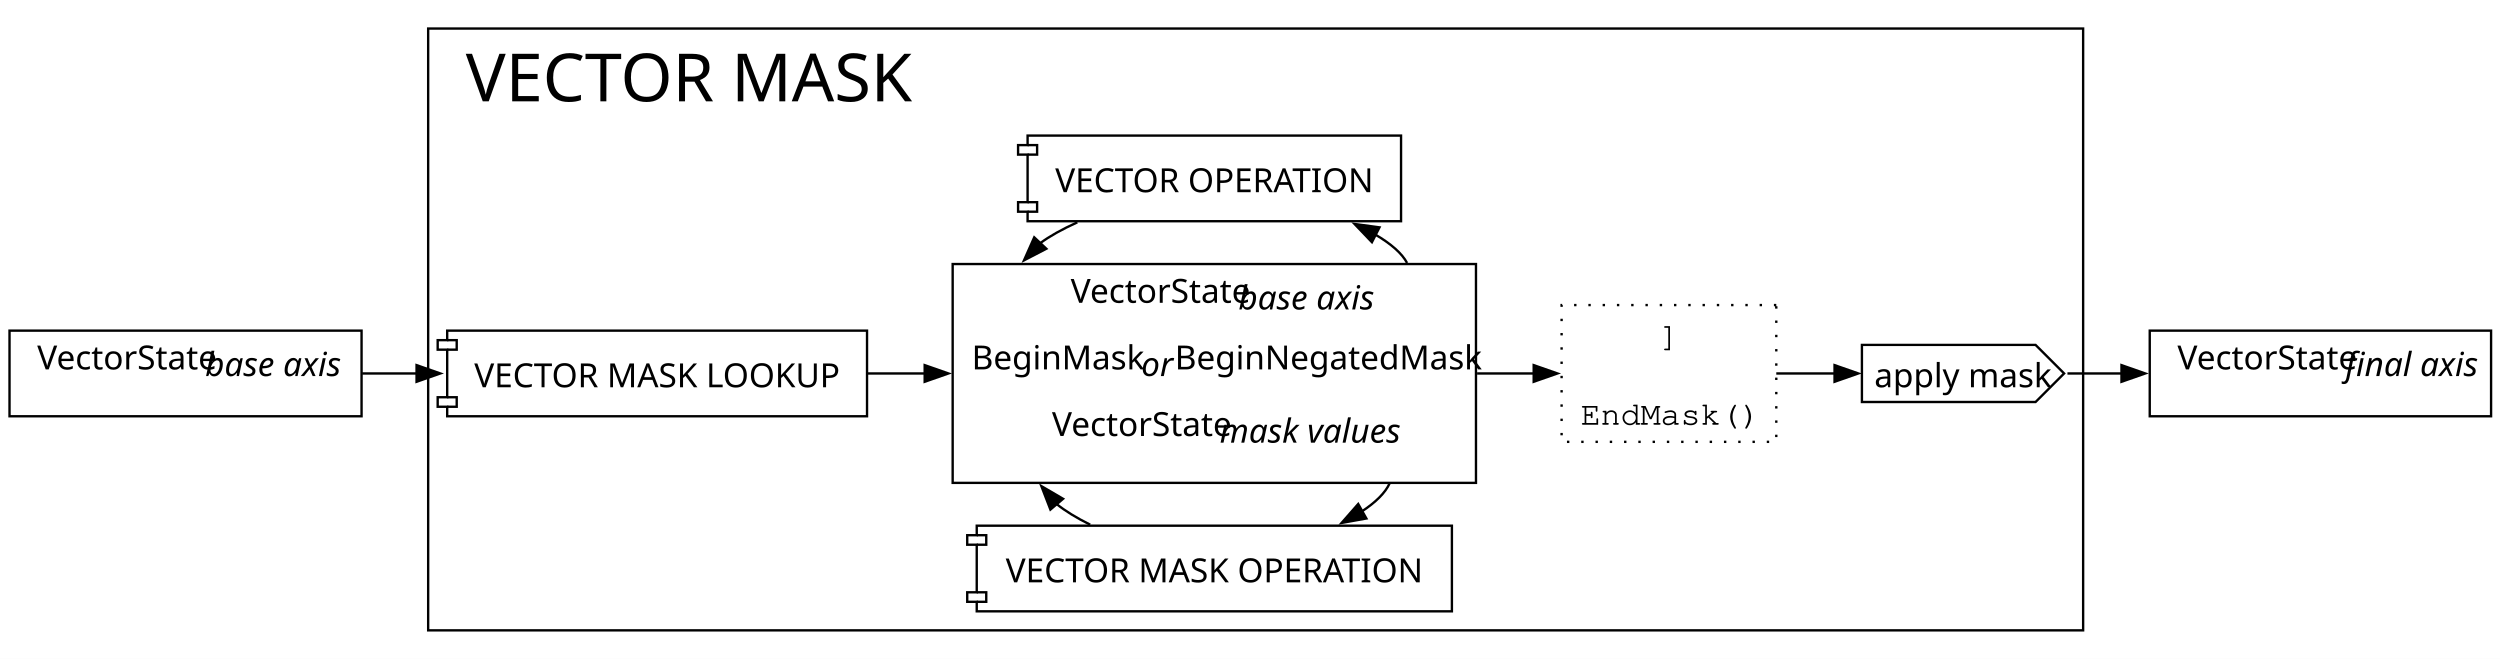
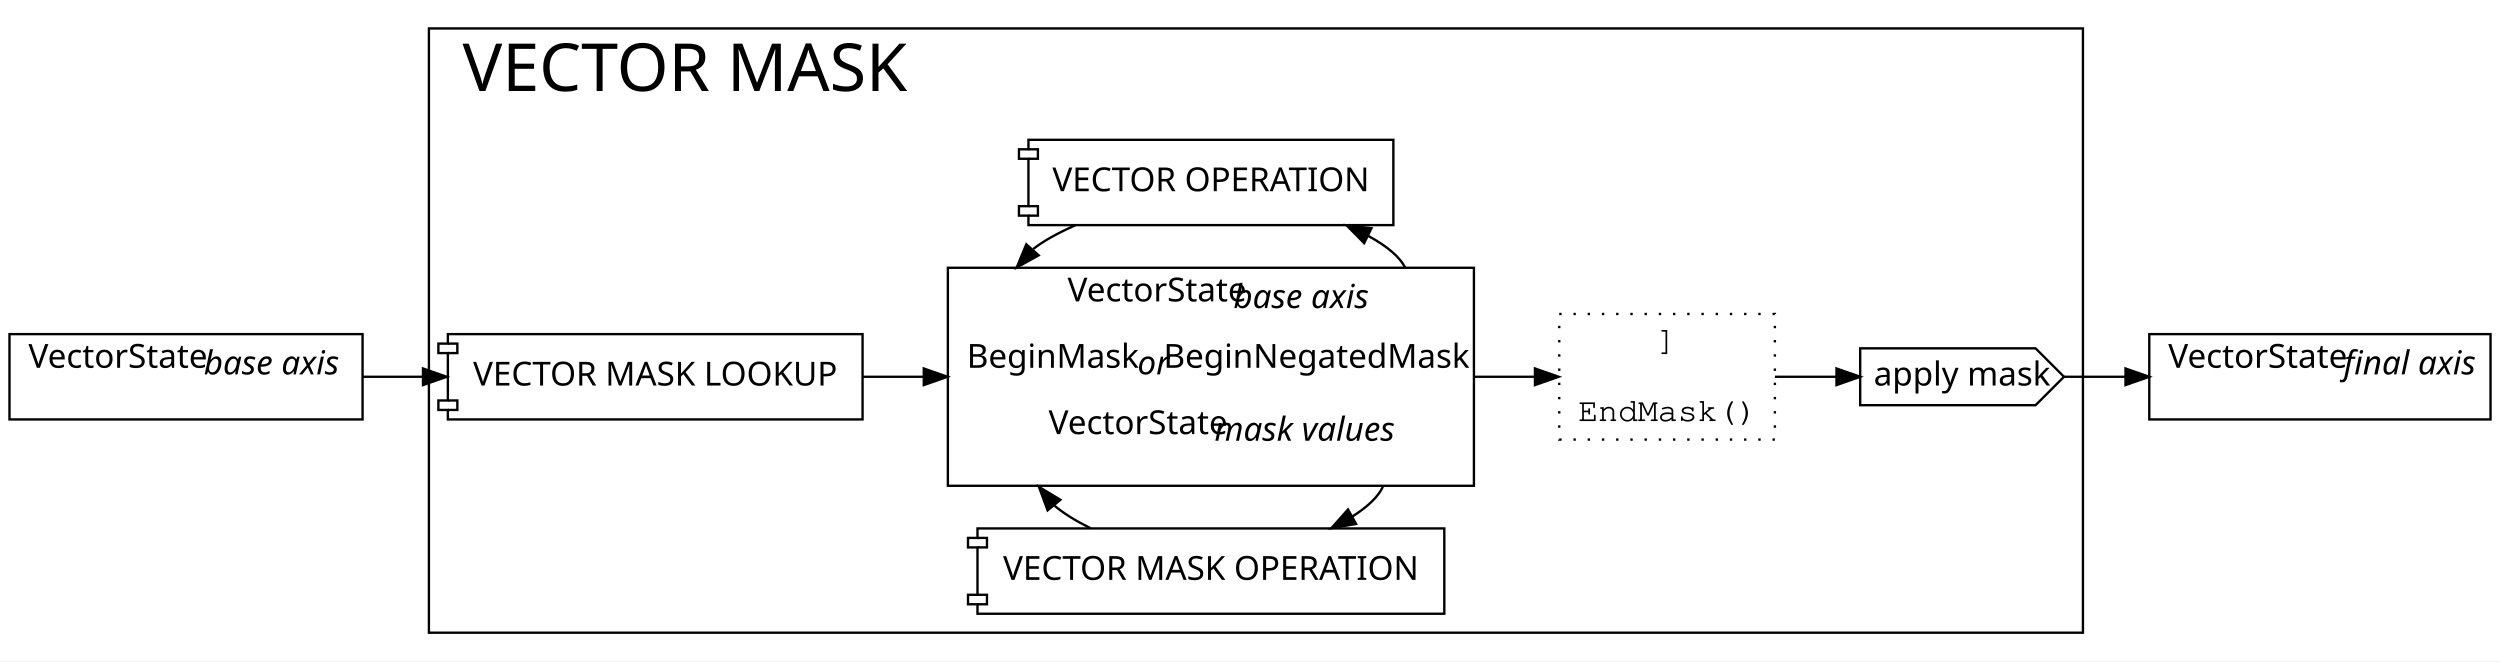
- <svg xmlns="http://www.w3.org/2000/svg" xmlns:xlink="http://www.w3.org/1999/xlink" width="1051pt" height="277pt" viewBox="0.00 0.00 1051.00 277.00">
-   <g id="graph0" class="graph" transform="scale(1 1) rotate(0) translate(4 273)">
-     <polygon fill="white" stroke="none" points="-4,4 -4,-273 1047.25,-273 1047.25,4 -4,4" />
+ <svg xmlns="http://www.w3.org/2000/svg" xmlns:xlink="http://www.w3.org/1999/xlink" width="1055pt" height="279pt" viewBox="0.00 0.00 1055.00 279.00">
+   <g id="graph0" class="graph" transform="scale(1 1) rotate(0) translate(4 275)">
+     <polygon fill="#ffffff" stroke="transparent" points="-4,4 -4,-275 1051,-275 1051,4 -4,4" />
    <g id="clust1" class="cluster">
-       <polygon fill="none" stroke="black" points="176,-8 176,-261 871.75,-261 871.75,-8 176,-8" />
-       <text xml:space="preserve" text-anchor="middle" x="285.62" y="-230.4" font-family="Sans-Serif" font-size="28.00">VECTOR MASK</text>
+       <polygon fill="none" stroke="#000000" points="177,-8 177,-263 875,-263 875,-8 177,-8" />
+       <text text-anchor="middle" x="285" y="-236.6" font-family="Sans-Serif" font-size="28.00" fill="#000000">VECTOR MASK</text>
    </g>
    <g id="node1" class="node">
-       <polygon fill="none" stroke="black" points="148,-134 0,-134 0,-98 148,-98 148,-134" />
-       <text xml:space="preserve" text-anchor="start" x="8" y="-117.7" font-family="Sans-Serif" font-size="14.00"> VectorState</text>
-       <text xml:space="preserve" text-anchor="start" x="82.25" y="-117.7" font-family="Sans-Serif" font-style="italic" baseline-shift="sub" font-size="14.00">base axis</text>
-       <text xml:space="preserve" text-anchor="start" x="132.5" y="-117.7" font-family="Sans-Serif" font-size="14.00">  </text>
-       <text xml:space="preserve" text-anchor="start" x="72.12" y="-103.7" font-family="Sans-Serif" font-size="14.00"> </text>
+       <polygon fill="none" stroke="#000000" points="149,-134 0,-134 0,-98 149,-98 149,-134" />
+       <text text-anchor="start" x="8" y="-119.8" font-family="Sans-Serif" font-size="14.00" fill="#000000"> VectorState</text>
+       <text text-anchor="start" x="82" y="-119.8" font-family="Sans-Serif" font-style="italic" baseline-shift="sub" font-size="14.00" fill="#000000">base axis</text>
+       <text text-anchor="start" x="133" y="-119.8" font-family="Sans-Serif" font-size="14.00" fill="#000000">  </text>
+       <text text-anchor="start" x="72.5" y="-105.8" font-family="Sans-Serif" font-size="14.00" fill="#000000"> </text>
    </g>
    <g id="node5" class="node">
      <g id="a_node5">
        <a xlink:href="#../DataAxesFormats.Queries.VECTOR_MASK_LOOKUP" xlink:title="VECTOR MASK LOOKUP">
-           <polygon fill="none" stroke="black" points="360.5,-134 184,-134 184,-130 180,-130 180,-126 184,-126 184,-106 180,-106 180,-102 184,-102 184,-98 360.5,-98 360.5,-134" />
-           <polyline fill="none" stroke="black" points="184,-130 188,-130 188,-126 184,-126" />
-           <polyline fill="none" stroke="black" points="184,-106 188,-106 188,-102 184,-102" />
-           <text xml:space="preserve" text-anchor="middle" x="272.25" y="-110.2" font-family="Sans-Serif" font-size="14.00">VECTOR MASK LOOKUP</text>
+           <polygon fill="none" stroke="#000000" points="360,-134 185,-134 185,-130 181,-130 181,-126 185,-126 185,-106 181,-106 181,-102 185,-102 185,-98 360,-98 360,-134" />
+           <polyline fill="none" stroke="#000000" points="185,-130 189,-130 189,-126 185,-126 " />
+           <polyline fill="none" stroke="#000000" points="185,-106 189,-106 189,-102 185,-102 " />
+           <text text-anchor="middle" x="272.5" y="-112.3" font-family="Sans-Serif" font-size="14.00" fill="#000000">VECTOR MASK LOOKUP</text>
        </a>
      </g>
    </g>
    <g id="edge10" class="edge">
-       <path fill="none" stroke="black" d="M148.24,-116C155.88,-116 163.64,-116 171.24,-116" />
-       <polygon fill="black" stroke="black" points="171.12,-119.5 181.12,-116 171.12,-112.5 171.12,-119.5" />
+       <path fill="none" stroke="#000000" d="M149.055,-116C157.484,-116 166.052,-116 174.418,-116" />
+       <polygon fill="#000000" stroke="#000000" points="174.5,-119.5 184.5,-116 174.5,-112.5 174.5,-119.5" />
    </g>
    <g id="node2" class="node">
-       <polygon fill="none" stroke="black" points="1043.25,-134 899.75,-134 899.75,-98 1043.25,-98 1043.25,-134" />
-       <text xml:space="preserve" text-anchor="start" x="907.75" y="-117.7" font-family="Sans-Serif" font-size="14.00"> VectorState</text>
-       <text xml:space="preserve" text-anchor="start" x="982" y="-117.7" font-family="Sans-Serif" font-style="italic" baseline-shift="sub" font-size="14.00">final axis</text>
-       <text xml:space="preserve" text-anchor="start" x="1027.75" y="-117.7" font-family="Sans-Serif" font-size="14.00">  </text>
-       <text xml:space="preserve" text-anchor="start" x="969.62" y="-103.7" font-family="Sans-Serif" font-size="14.00"> </text>
+       <polygon fill="none" stroke="#000000" points="1047,-134 903,-134 903,-98 1047,-98 1047,-134" />
+       <text text-anchor="start" x="911" y="-119.8" font-family="Sans-Serif" font-size="14.00" fill="#000000"> VectorState</text>
+       <text text-anchor="start" x="985" y="-119.8" font-family="Sans-Serif" font-style="italic" baseline-shift="sub" font-size="14.00" fill="#000000">final axis</text>
+       <text text-anchor="start" x="1031" y="-119.8" font-family="Sans-Serif" font-size="14.00" fill="#000000">  </text>
+       <text text-anchor="start" x="973" y="-105.8" font-family="Sans-Serif" font-size="14.00" fill="#000000"> </text>
    </g>
    <g id="node3" class="node">
      <g id="a_node3">
        <a xlink:href="#../DataAxesFormats.Queries.VECTOR_MASK_OPERATION" xlink:title="VECTOR MASK OPERATION">
-           <polygon fill="none" stroke="black" points="606.38,-52 406.62,-52 406.62,-48 402.62,-48 402.62,-44 406.62,-44 406.62,-24 402.62,-24 402.62,-20 406.62,-20 406.62,-16 606.38,-16 606.38,-52" />
-           <polyline fill="none" stroke="black" points="406.62,-48 410.62,-48 410.62,-44 406.62,-44" />
-           <polyline fill="none" stroke="black" points="406.62,-24 410.62,-24 410.62,-20 406.62,-20" />
-           <text xml:space="preserve" text-anchor="middle" x="506.5" y="-28.2" font-family="Sans-Serif" font-size="14.00">VECTOR MASK OPERATION</text>
+           <polygon fill="none" stroke="#000000" points="605.5,-52 408.5,-52 408.5,-48 404.5,-48 404.5,-44 408.5,-44 408.5,-24 404.5,-24 404.5,-20 408.5,-20 408.5,-16 605.5,-16 605.5,-52" />
+           <polyline fill="none" stroke="#000000" points="408.5,-48 412.5,-48 412.5,-44 408.5,-44 " />
+           <polyline fill="none" stroke="#000000" points="408.5,-24 412.5,-24 412.5,-20 408.5,-20 " />
+           <text text-anchor="middle" x="507" y="-30.3" font-family="Sans-Serif" font-size="14.00" fill="#000000">VECTOR MASK OPERATION</text>
        </a>
      </g>
    </g>
    <g id="node4" class="node">
-       <polygon fill="none" stroke="black" points="616.5,-162 396.5,-162 396.5,-70 616.5,-70 616.5,-162" />
-       <text xml:space="preserve" text-anchor="start" x="446.12" y="-145.7" font-family="Sans-Serif" font-size="14.00">VectorState</text>
-       <text xml:space="preserve" text-anchor="start" x="516.62" y="-145.7" font-family="Sans-Serif" font-style="italic" baseline-shift="sub" font-size="14.00">base axis</text>
-       <text xml:space="preserve" text-anchor="start" x="504.62" y="-131.7" font-family="Sans-Serif" font-size="14.00"> </text>
-       <text xml:space="preserve" text-anchor="start" x="404.5" y="-117.7" font-family="Sans-Serif" font-size="14.00">BeginMask </text>
-       <text xml:space="preserve" text-anchor="start" x="475.75" y="-117.7" font-family="Sans-Serif" font-style="italic" baseline-shift="sub" font-size="14.00">or</text>
-       <text xml:space="preserve" text-anchor="start" x="486.25" y="-117.7" font-family="Sans-Serif" font-size="14.00"> BeginNegatedMask</text>
-       <text xml:space="preserve" text-anchor="start" x="504.62" y="-103.7" font-family="Sans-Serif" font-size="14.00"> </text>
-       <text xml:space="preserve" text-anchor="start" x="438.25" y="-89.7" font-family="Sans-Serif" font-size="14.00">VectorState</text>
-       <text xml:space="preserve" text-anchor="start" x="508.75" y="-89.7" font-family="Sans-Serif" font-style="italic" baseline-shift="sub" font-size="14.00">mask values</text>
-       <text xml:space="preserve" text-anchor="start" x="504.62" y="-75.7" font-family="Sans-Serif" font-size="14.00"> </text>
+       <polygon fill="none" stroke="#000000" points="618,-162 396,-162 396,-70 618,-70 618,-162" />
+       <text text-anchor="start" x="446.5" y="-147.8" font-family="Sans-Serif" font-size="14.00" fill="#000000">VectorState</text>
+       <text text-anchor="start" x="516.5" y="-147.8" font-family="Sans-Serif" font-style="italic" baseline-shift="sub" font-size="14.00" fill="#000000">base axis</text>
+       <text text-anchor="start" x="505" y="-133.8" font-family="Sans-Serif" font-size="14.00" fill="#000000"> </text>
+       <text text-anchor="start" x="404" y="-119.8" font-family="Sans-Serif" font-size="14.00" fill="#000000">BeginMask </text>
+       <text text-anchor="start" x="476" y="-119.8" font-family="Sans-Serif" font-style="italic" baseline-shift="sub" font-size="14.00" fill="#000000">or</text>
+       <text text-anchor="start" x="487" y="-119.8" font-family="Sans-Serif" font-size="14.00" fill="#000000"> BeginNegatedMask</text>
+       <text text-anchor="start" x="505" y="-105.8" font-family="Sans-Serif" font-size="14.00" fill="#000000"> </text>
+       <text text-anchor="start" x="438.5" y="-91.8" font-family="Sans-Serif" font-size="14.00" fill="#000000">VectorState</text>
+       <text text-anchor="start" x="508.5" y="-91.8" font-family="Sans-Serif" font-style="italic" baseline-shift="sub" font-size="14.00" fill="#000000">mask values</text>
+       <text text-anchor="start" x="505" y="-77.8" font-family="Sans-Serif" font-size="14.00" fill="#000000"> </text>
    </g>
    <g id="edge2" class="edge">
-       <path fill="none" stroke="black" d="M454.32,-52.42C448.49,-55.32 443.78,-58.21 440.19,-61.11" />
-       <polygon fill="black" stroke="black" points="437.59,-58.77 433.78,-68.65 442.92,-63.3 437.59,-58.77" />
+       <path fill="none" stroke="#000000" d="M456.176,-52.098C449.764,-55.283 444.69,-58.468 440.953,-61.653" />
+       <polygon fill="#000000" stroke="#000000" points="438.085,-59.63 434.42,-69.571 443.484,-64.085 438.085,-59.63" />
    </g>
    <g id="edge1" class="edge">
-       <path fill="none" stroke="black" d="M580.2,-69.8C578.36,-65.82 574.39,-61.84 568.3,-57.85" />
-       <polygon fill="black" stroke="black" points="570.43,-55.03 560,-53.16 566.99,-61.13 570.43,-55.03" />
+       <path fill="none" stroke="#000000" d="M579.58,-69.571C577.582,-65.385 573.274,-61.198 566.655,-57.012" />
+       <polygon fill="#000000" stroke="#000000" points="568.264,-53.902 557.824,-52.098 564.86,-60.019 568.264,-53.902" />
    </g>
    <g id="node6" class="node">
-       <polygon fill="none" stroke="black" stroke-dasharray="1,5" points="742.75,-144.75 652.5,-144.75 652.5,-87.25 742.75,-87.25 742.75,-144.75" />
-       <text xml:space="preserve" text-anchor="start" x="693.5" y="-127.45" font-family="Courier,monospace" font-size="14.00">]</text>
-       <text xml:space="preserve" text-anchor="start" x="693.5" y="-110.95" font-family="Courier,monospace" font-size="14.00"> </text>
-       <text xml:space="preserve" text-anchor="start" x="660.5" y="-94.45" font-family="Courier,monospace" font-size="14.00">EndMask()</text>
+       <polygon fill="none" stroke="#000000" stroke-dasharray="1,5" points="745,-142.5 654,-142.5 654,-89.5 745,-89.5 745,-142.5" />
+       <text text-anchor="start" x="695" y="-127.3" font-family="Courier,monospace" font-size="14.00" fill="#000000">]</text>
+       <text text-anchor="start" x="695" y="-112.3" font-family="Courier,monospace" font-size="14.00" fill="#000000"> </text>
+       <text text-anchor="start" x="662" y="-97.3" font-family="Courier,monospace" font-size="14.00" fill="#000000">EndMask()</text>
    </g>
    <g id="edge5" class="edge">
-       <path fill="none" stroke="black" d="M616.97,-116C625.21,-116 633.3,-116 640.98,-116" />
-       <polygon fill="black" stroke="black" points="640.76,-119.5 650.76,-116 640.76,-112.5 640.76,-119.5" />
+       <path fill="none" stroke="#000000" d="M618.142,-116C626.934,-116 635.556,-116 643.705,-116" />
+       <polygon fill="#000000" stroke="#000000" points="643.751,-119.5 653.751,-116 643.751,-112.5 643.751,-119.5" />
    </g>
    <g id="node8" class="node">
      <g id="a_node8">
        <a xlink:href="#../DataAxesFormats.Queries.VECTOR_OPERATION" xlink:title="VECTOR OPERATION">
-           <polygon fill="none" stroke="black" points="585,-216 428,-216 428,-212 424,-212 424,-208 428,-208 428,-188 424,-188 424,-184 428,-184 428,-180 585,-180 585,-216" />
-           <polyline fill="none" stroke="black" points="428,-212 432,-212 432,-208 428,-208" />
-           <polyline fill="none" stroke="black" points="428,-188 432,-188 432,-184 428,-184" />
-           <text xml:space="preserve" text-anchor="middle" x="506.5" y="-192.2" font-family="Sans-Serif" font-size="14.00">VECTOR OPERATION</text>
+           <polygon fill="none" stroke="#000000" points="584,-216 430,-216 430,-212 426,-212 426,-208 430,-208 430,-188 426,-188 426,-184 430,-184 430,-180 584,-180 584,-216" />
+           <polyline fill="none" stroke="#000000" points="430,-212 434,-212 434,-208 430,-208 " />
+           <polyline fill="none" stroke="#000000" points="430,-188 434,-188 434,-184 430,-184 " />
+           <text text-anchor="middle" x="507" y="-194.3" font-family="Sans-Serif" font-size="14.00" fill="#000000">VECTOR OPERATION</text>
        </a>
      </g>
    </g>
    <g id="edge7" class="edge">
-       <path fill="none" stroke="black" d="M587.54,-162.45C585.4,-166.45 580.9,-170.45 574.04,-174.46" />
-       <polygon fill="black" stroke="black" points="572.76,-171.18 565.44,-178.84 575.94,-177.42 572.76,-171.18" />
+       <path fill="none" stroke="#000000" d="M588.949,-162.125C586.691,-166.574 581.491,-171.024 573.35,-175.473" />
+       <polygon fill="#000000" stroke="#000000" points="571.682,-172.393 564.228,-179.922 574.75,-178.684 571.682,-172.393" />
    </g>
    <g id="edge4" class="edge">
-       <path fill="none" stroke="black" d="M360.5,-116C368.46,-116 376.67,-116 384.94,-116" />
-       <polygon fill="black" stroke="black" points="384.73,-119.5 394.73,-116 384.73,-112.5 384.73,-119.5" />
+       <path fill="none" stroke="#000000" d="M360,-116C368.346,-116 376.959,-116 385.634,-116" />
+       <polygon fill="#000000" stroke="#000000" points="385.834,-119.5 395.834,-116 385.834,-112.5 385.834,-119.5" />
    </g>
    <g id="node7" class="node">
-       <polygon fill="none" stroke="black" points="851.75,-128 778.75,-128 778.75,-104 851.75,-104 863.75,-116 851.75,-128" />
-       <text xml:space="preserve" text-anchor="middle" x="821.25" y="-110.2" font-family="Sans-Serif" font-size="14.00">apply mask</text>
+       <polygon fill="none" stroke="#000000" points="855,-128 781,-128 781,-104 855,-104 867,-116 855,-128" />
+       <text text-anchor="middle" x="824" y="-112.3" font-family="Sans-Serif" font-size="14.00" fill="#000000">apply mask</text>
    </g>
    <g id="edge6" class="edge">
-       <path fill="none" stroke="black" d="M742.75,-116C754.12,-116 759.43,-116 767.3,-116" />
-       <polygon fill="black" stroke="black" points="767.24,-119.5 777.24,-116 767.24,-112.5 767.24,-119.5" />
+       <path fill="none" stroke="#000000" d="M745,-116C757,-116 762.25,-116 770.875,-116" />
+       <polygon fill="#000000" stroke="#000000" points="771,-119.5 781,-116 771,-112.5 771,-119.5" />
    </g>
    <g id="edge11" class="edge">
-       <path fill="none" stroke="black" d="M865.15,-116C872.58,-116 880.31,-116 888.06,-116" />
-       <polygon fill="black" stroke="black" points="887.87,-119.5 897.87,-116 887.87,-112.5 887.87,-119.5" />
+       <path fill="none" stroke="#000000" d="M867,-116C875.356,-116 884.075,-116 892.778,-116" />
+       <polygon fill="#000000" stroke="#000000" points="892.964,-119.5 902.964,-116 892.964,-112.5 892.964,-119.5" />
    </g>
    <g id="edge8" class="edge">
-       <path fill="none" stroke="black" d="M448.91,-179.53C442.42,-176.59 437.19,-173.66 433.24,-170.72" />
-       <polygon fill="black" stroke="black" points="435.89,-168.43 426.49,-163.55 430.79,-173.23 435.89,-168.43" />
+       <path fill="none" stroke="#000000" d="M449.772,-179.922C442.195,-176.585 436.273,-173.248 432.006,-169.911" />
+       <polygon fill="#000000" stroke="#000000" points="434.323,-167.251 425.051,-162.125 429.102,-171.915 434.323,-167.251" />
    </g>
  </g>
</svg>
